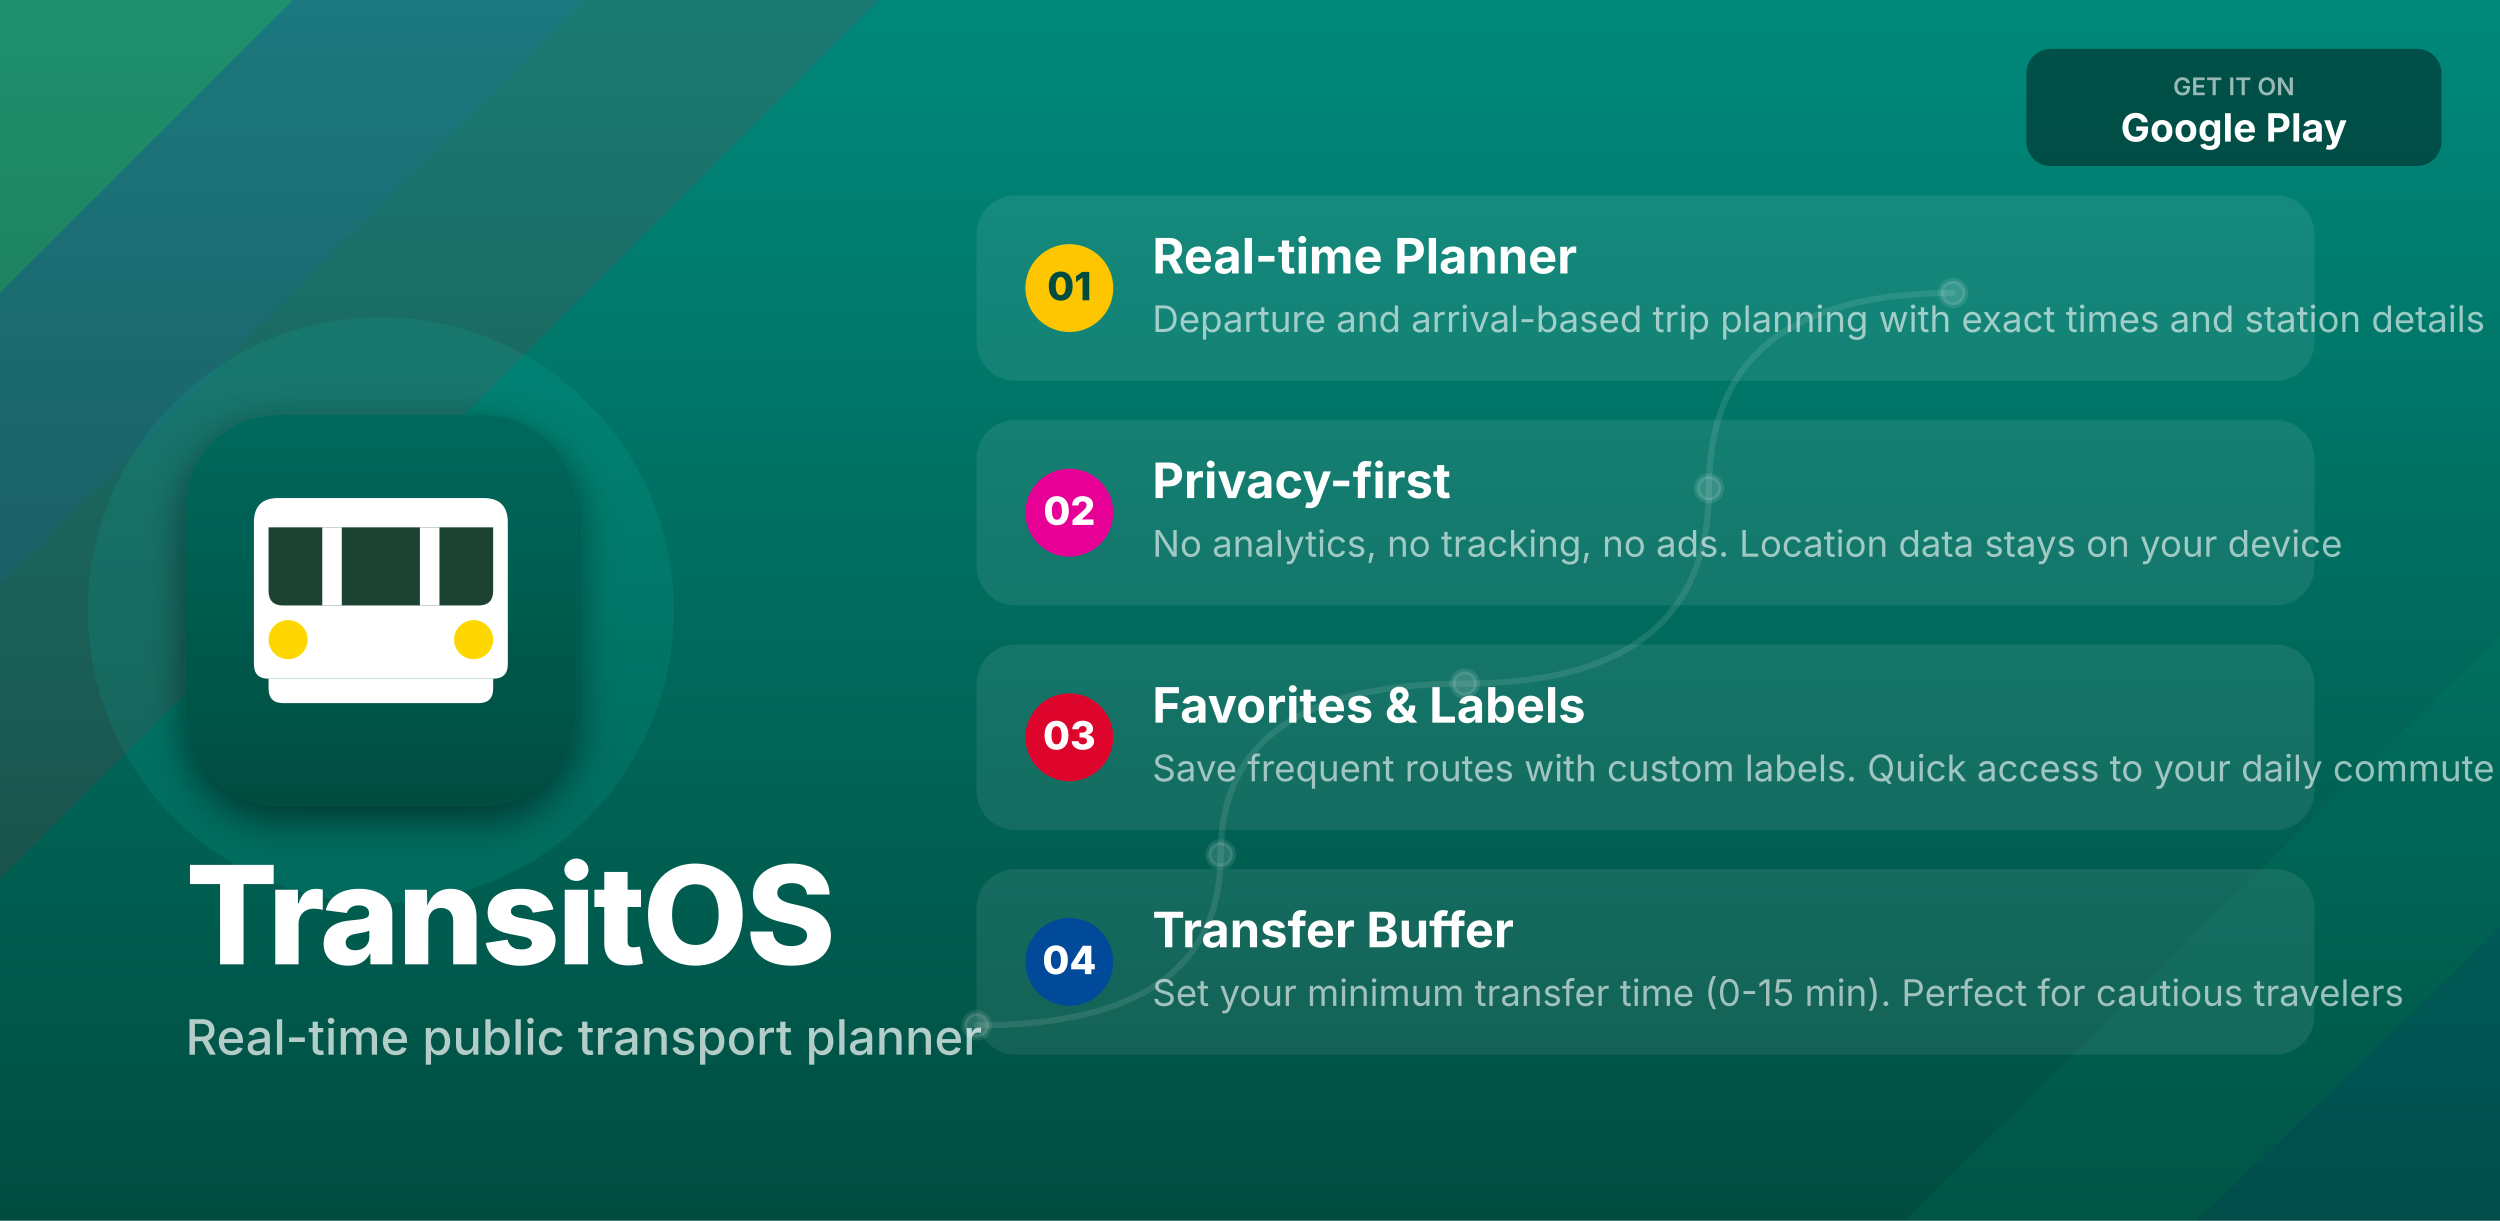
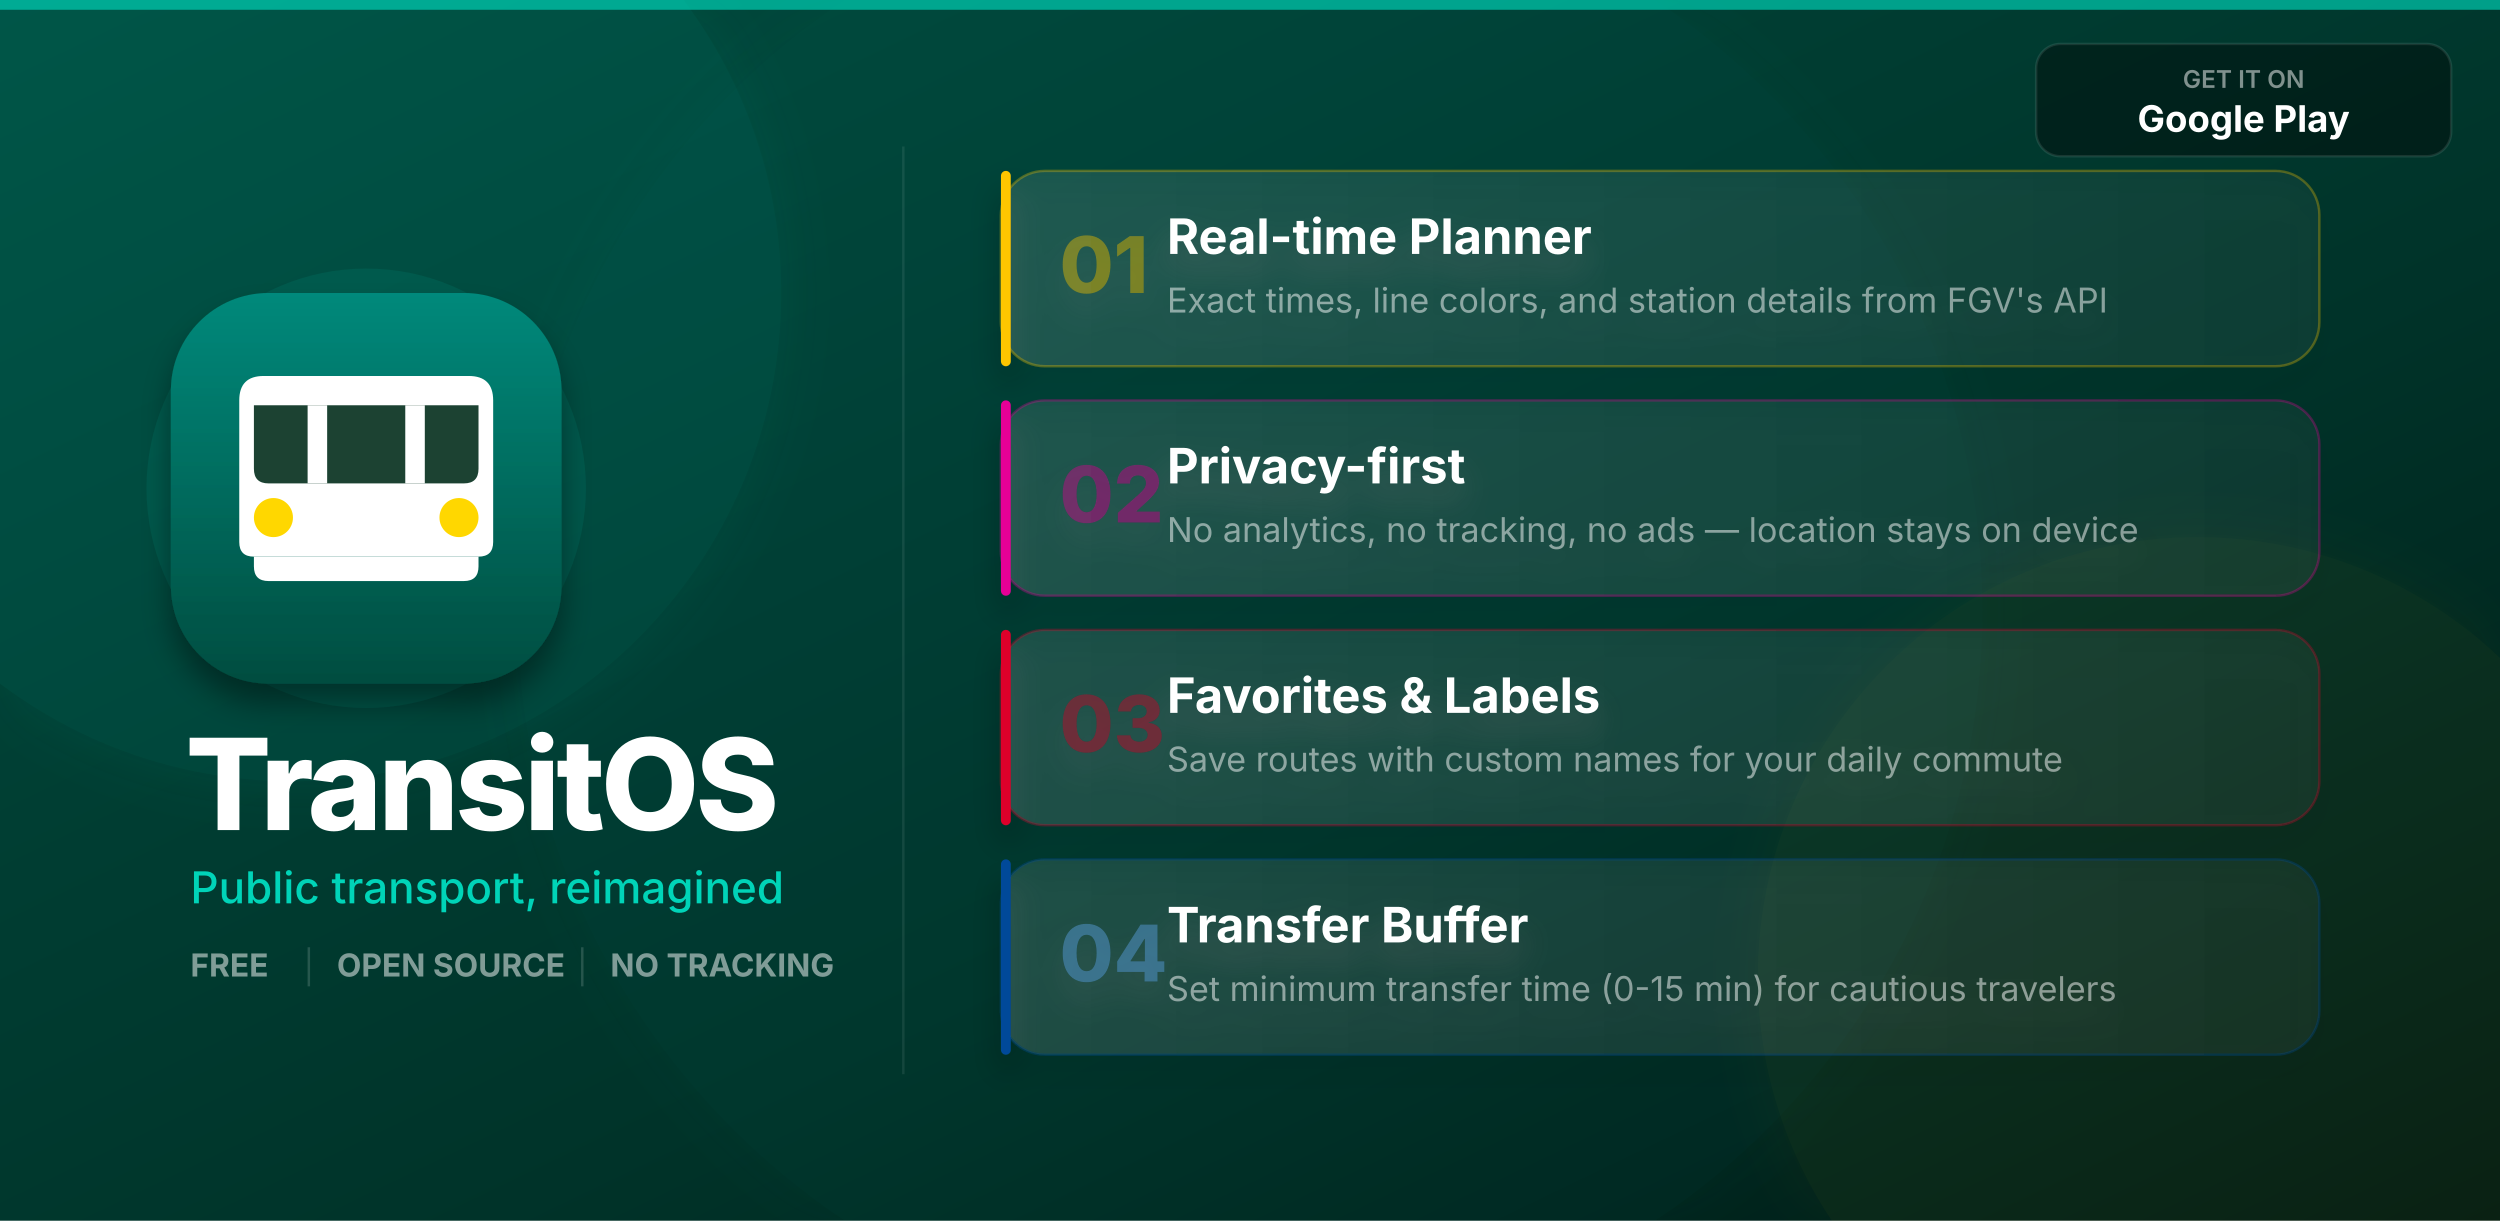
<svg xmlns="http://www.w3.org/2000/svg" viewBox="0 0 1024 500" width="1024" height="500">
  <defs>
-     <linearGradient id="bg" x1="0" y1="0" x2="0" y2="1">
+     <linearGradient id="bg" x1="0" y1="0" x2="1" y2="1">
+       <stop offset="0%" stop-color="#004D40" />
+       <stop offset="60%" stop-color="#003329" />
+       <stop offset="100%" stop-color="#001A14" />
+     </linearGradient>
+     <linearGradient id="iconBg" x1="0" y1="0" x2="0" y2="1">
      <stop offset="0%" stop-color="#00897B" />
      <stop offset="100%" stop-color="#004D40" />
    </linearGradient>
-     <linearGradient id="iconShine" x1="0" y1="0" x2="0" y2="1">
-       <stop offset="0%" stop-color="#00695C" />
-       <stop offset="100%" stop-color="#004D40" />
+     <linearGradient id="cardBg" x1="0" y1="0" x2="1" y2="0">
+       <stop offset="0%" stop-color="#FFFFFF" stop-opacity="0.1" />
+       <stop offset="100%" stop-color="#FFFFFF" stop-opacity="0.04" />
    </linearGradient>
-     <filter id="shadow" x="-50%" y="-50%" width="200%" height="200%">
-       <feGaussianBlur in="SourceAlpha" stdDeviation="8" />
-       <feOffset dx="0" dy="6" result="offsetblur" />
+     <filter id="glow" x="-50%" y="-50%" width="200%" height="200%">
+       <feGaussianBlur stdDeviation="12" result="blur" />
+       <feMerge>
+         <feMergeNode in="blur" />
+         <feMergeNode in="SourceGraphic" />
+       </feMerge>
+     </filter>
+     <filter id="dropShadow" x="-50%" y="-50%" width="200%" height="200%">
+       <feGaussianBlur in="SourceAlpha" stdDeviation="6" />
+       <feOffset dx="0" dy="8" result="off" />
      <feComponentTransfer>
-         <feFuncA type="linear" slope="0.5" />
+         <feFuncA type="linear" slope="0.4" />
      </feComponentTransfer>
      <feMerge>
        <feMergeNode />
        <feMergeNode in="SourceGraphic" />
      </feMerge>
    </filter>
  </defs>
  <rect width="1024" height="500" fill="url(#bg)" />
-   <g opacity="0.12">
-     <polygon points="0,0 120,0 0,120" fill="#FEC601" />
-     <polygon points="120,0 240,0 0,240 0,120" fill="#E60096" />
-     <polygon points="240,0 360,0 0,360 0,240" fill="#DD052C" />
-     <polygon points="900,500 1024,500 1024,380" fill="#014A99" />
-     <polygon points="780,500 900,500 1024,380 1024,260" fill="#008F71" />
-   </g>
-   <g stroke="#FFFFFF" stroke-opacity="0.1" stroke-width="2.5" fill="none" stroke-linecap="round">
-     <path d="M 400,420 Q 500,420 500,350 Q 500,280 600,280 Q 700,280 700,200 Q 700,120 800,120" />
-     <circle cx="400" cy="420" r="5" fill="#FFFFFF" fill-opacity="0.15" />
-     <circle cx="500" cy="350" r="5" fill="#FFFFFF" fill-opacity="0.15" />
-     <circle cx="600" cy="280" r="5" fill="#FFFFFF" fill-opacity="0.15" />
-     <circle cx="700" cy="200" r="5" fill="#FFFFFF" fill-opacity="0.15" />
-     <circle cx="800" cy="120" r="5" fill="#FFFFFF" fill-opacity="0.15" />
-   </g>
-   <circle cx="156" cy="250" r="120" fill="#00E5C7" opacity="0.1" />
-   <g transform="translate(76, 170)" filter="url(#shadow)">
-     <rect width="160" height="160" rx="38" fill="url(#iconShine)" />
+   <circle cx="120" cy="120" r="200" fill="#00E5C7" opacity="0.06" filter="url(#glow)" />
+   <circle cx="900" cy="400" r="180" fill="#FEC601" opacity="0.04" filter="url(#glow)" />
+   <circle cx="512" cy="250" r="300" fill="#00897B" opacity="0.05" filter="url(#glow)" />
+   <rect x="0" y="0" width="1024" height="4" fill="#00E5C7" opacity="0.6" />
+   <circle cx="150" cy="200" r="90" fill="#00E5C7" opacity="0.08" />
+   <circle cx="150" cy="200" r="65" fill="#00E5C7" opacity="0.12" />
+   <g transform="translate(70, 120)" filter="url(#dropShadow)">
+     <rect width="160" height="160" rx="40" fill="url(#iconBg)" />
    <path d="M28,44 Q28,34 38,34 L122,34 Q132,34 132,44 L132,102 Q132,108 126,108 L34,108 Q28,108 28,102 Z" fill="#FFFFFF" />
    <path d="M34,46 L126,46 L126,72 Q126,78 120,78 L40,78 Q34,78 34,72 Z" fill="#1B4332" />
    <rect x="56" y="46" width="8" height="32" fill="#FFFFFF" />
    <rect x="96" y="46" width="8" height="32" fill="#FFFFFF" />
    <circle cx="42" cy="92" r="8" fill="#FFD700" />
    <circle cx="118" cy="92" r="8" fill="#FFD700" />
    <path d="M34,108 L126,108 L126,112 Q126,118 120,118 L40,118 Q34,118 34,112 Z" fill="#FFFFFF" />
  </g>
-   <text x="76" y="395" font-family="Inter, sans-serif" font-size="56" font-weight="800" fill="#FFFFFF" letter-spacing="-0.02em">TransitOS</text>
-   <text x="76" y="432" font-family="Inter, sans-serif" font-size="20" font-weight="500" fill="#FFFFFF" fill-opacity="0.7">Real-time public transport planner</text>
-   <g transform="translate(400, 80)">
-     <rect x="0" y="0" width="548" height="76" rx="16" fill="#FFFFFF" fill-opacity="0.08" />
-     <circle cx="38" cy="38" r="18" fill="#FEC601" />
-     <text x="38" y="43" font-family="Inter, sans-serif" font-size="16" font-weight="800" fill="#004D40" text-anchor="middle">01</text>
-     <text x="72" y="32" font-family="Inter, sans-serif" font-size="20" font-weight="700" fill="#FFFFFF">Real-time Planner</text>
-     <text x="72" y="56" font-family="Inter, sans-serif" font-size="15" font-weight="400" fill="#FFFFFF" fill-opacity="0.6">Departure and arrival-based trip planning with exact times and station details</text>
+   <text x="76" y="340" font-family="Inter, sans-serif" font-size="52" font-weight="800" fill="#FFFFFF" letter-spacing="-0.03em">TransitOS</text>
+   <text x="78" y="370" font-family="Inter, sans-serif" font-size="18" font-weight="500" fill="#00E5C7" fill-opacity="0.9">Public transport, reimagined</text>
+   <g transform="translate(78, 400)" font-family="Inter, sans-serif">
+     <text x="0" y="0" font-size="13" font-weight="700" fill="#FFFFFF" fill-opacity="0.5">FREE</text>
+     <rect x="48" y="-12" width="1" height="16" fill="#FFFFFF" fill-opacity="0.15" />
+     <text x="60" y="0" font-size="13" font-weight="700" fill="#FFFFFF" fill-opacity="0.5">OPEN SOURCE</text>
+     <rect x="160" y="-12" width="1" height="16" fill="#FFFFFF" fill-opacity="0.15" />
+     <text x="172" y="0" font-size="13" font-weight="700" fill="#FFFFFF" fill-opacity="0.5">NO TRACKING</text>
  </g>
-   <g transform="translate(400, 172)">
-     <rect x="0" y="0" width="548" height="76" rx="16" fill="#FFFFFF" fill-opacity="0.08" />
-     <circle cx="38" cy="38" r="18" fill="#E60096" />
-     <text x="38" y="43" font-family="Inter, sans-serif" font-size="16" font-weight="800" fill="#FFFFFF" text-anchor="middle">02</text>
-     <text x="72" y="32" font-family="Inter, sans-serif" font-size="20" font-weight="700" fill="#FFFFFF">Privacy-first</text>
-     <text x="72" y="56" font-family="Inter, sans-serif" font-size="15" font-weight="400" fill="#FFFFFF" fill-opacity="0.6">No analytics, no tracking, no ads. Location data stays on your device</text>
+   <line x1="370" y1="60" x2="370" y2="440" stroke="#FFFFFF" stroke-opacity="0.08" stroke-width="1" />
+   <g transform="translate(410, 70)" filter="url(#dropShadow)">
+     <rect x="0" y="0" width="540" height="80" rx="18" fill="url(#cardBg)" stroke="#FEC601" stroke-opacity="0.3" stroke-width="1" />
+     <rect x="0" y="0" width="4" height="80" rx="2" fill="#FEC601" />
+     <text x="24" y="50" font-family="Inter, sans-serif" font-size="32" font-weight="800" fill="#FEC601" fill-opacity="0.4">01</text>
+     <text x="68" y="34" font-family="Inter, sans-serif" font-size="20" font-weight="700" fill="#FFFFFF">Real-time Planner</text>
+     <text x="68" y="58" font-family="Inter, sans-serif" font-size="14" font-weight="400" fill="#FFFFFF" fill-opacity="0.5">Exact times, line colors, and station details from FGV's API</text>
  </g>
-   <g transform="translate(400, 264)">
-     <rect x="0" y="0" width="548" height="76" rx="16" fill="#FFFFFF" fill-opacity="0.08" />
-     <circle cx="38" cy="38" r="18" fill="#DD052C" />
-     <text x="38" y="43" font-family="Inter, sans-serif" font-size="16" font-weight="800" fill="#FFFFFF" text-anchor="middle">03</text>
-     <text x="72" y="32" font-family="Inter, sans-serif" font-size="20" font-weight="700" fill="#FFFFFF">Favorites &amp; Labels</text>
-     <text x="72" y="56" font-family="Inter, sans-serif" font-size="15" font-weight="400" fill="#FFFFFF" fill-opacity="0.6">Save frequent routes with custom labels. Quick access to your daily commute</text>
+   <g transform="translate(410, 164)" filter="url(#dropShadow)">
+     <rect x="0" y="0" width="540" height="80" rx="18" fill="url(#cardBg)" stroke="#E60096" stroke-opacity="0.3" stroke-width="1" />
+     <rect x="0" y="0" width="4" height="80" rx="2" fill="#E60096" />
+     <text x="24" y="50" font-family="Inter, sans-serif" font-size="32" font-weight="800" fill="#E60096" fill-opacity="0.4">02</text>
+     <text x="68" y="34" font-family="Inter, sans-serif" font-size="20" font-weight="700" fill="#FFFFFF">Privacy-first</text>
+     <text x="68" y="58" font-family="Inter, sans-serif" font-size="14" font-weight="400" fill="#FFFFFF" fill-opacity="0.5">No analytics, no tracking, no ads — location stays on device</text>
  </g>
-   <g transform="translate(400, 356)">
-     <rect x="0" y="0" width="548" height="76" rx="16" fill="#FFFFFF" fill-opacity="0.08" />
-     <circle cx="38" cy="38" r="18" fill="#014A99" />
-     <text x="38" y="43" font-family="Inter, sans-serif" font-size="16" font-weight="800" fill="#FFFFFF" text-anchor="middle">04</text>
-     <text x="72" y="32" font-family="Inter, sans-serif" font-size="20" font-weight="700" fill="#FFFFFF">Transfer Buffer</text>
-     <text x="72" y="56" font-family="Inter, sans-serif" font-size="15" font-weight="400" fill="#FFFFFF" fill-opacity="0.6">Set your minimum transfer time (0-15 min). Perfect for cautious travelers</text>
+   <g transform="translate(410, 258)" filter="url(#dropShadow)">
+     <rect x="0" y="0" width="540" height="80" rx="18" fill="url(#cardBg)" stroke="#DD052C" stroke-opacity="0.3" stroke-width="1" />
+     <rect x="0" y="0" width="4" height="80" rx="2" fill="#DD052C" />
+     <text x="24" y="50" font-family="Inter, sans-serif" font-size="32" font-weight="800" fill="#DD052C" fill-opacity="0.4">03</text>
+     <text x="68" y="34" font-family="Inter, sans-serif" font-size="20" font-weight="700" fill="#FFFFFF">Favorites &amp; Labels</text>
+     <text x="68" y="58" font-family="Inter, sans-serif" font-size="14" font-weight="400" fill="#FFFFFF" fill-opacity="0.5">Save routes with custom names for your daily commute</text>
  </g>
-   <g transform="translate(830, 20)">
-     <rect x="0" y="0" width="170" height="48" rx="10" fill="#000000" fill-opacity="0.4" />
-     <text x="85" y="19" font-family="Inter, sans-serif" font-size="10" font-weight="600" fill="#FFFFFF" fill-opacity="0.6" text-anchor="middle">GET IT ON</text>
-     <text x="85" y="38" font-family="Inter, sans-serif" font-size="16" font-weight="700" fill="#FFFFFF" text-anchor="middle">Google Play</text>
+   <g transform="translate(410, 352)" filter="url(#dropShadow)">
+     <rect x="0" y="0" width="540" height="80" rx="18" fill="url(#cardBg)" stroke="#014A99" stroke-opacity="0.3" stroke-width="1" />
+     <rect x="0" y="0" width="4" height="80" rx="2" fill="#014A99" />
+     <text x="24" y="50" font-family="Inter, sans-serif" font-size="32" font-weight="800" fill="#5B9BD5" fill-opacity="0.5">04</text>
+     <text x="68" y="34" font-family="Inter, sans-serif" font-size="20" font-weight="700" fill="#FFFFFF">Transfer Buffer</text>
+     <text x="68" y="58" font-family="Inter, sans-serif" font-size="14" font-weight="400" fill="#FFFFFF" fill-opacity="0.5">Set minimum transfer time (0-15 min) for cautious travelers</text>
+   </g>
+   <g transform="translate(834, 18)">
+     <rect x="0" y="0" width="170" height="46" rx="10" fill="#000000" fill-opacity="0.4" stroke="#FFFFFF" stroke-opacity="0.1" stroke-width="1" />
+     <text x="85" y="18" font-family="Inter, sans-serif" font-size="10" font-weight="600" fill="#FFFFFF" fill-opacity="0.5" text-anchor="middle">GET IT ON</text>
+     <text x="85" y="36" font-family="Inter, sans-serif" font-size="15" font-weight="700" fill="#FFFFFF" text-anchor="middle">Google Play</text>
  </g>
</svg>
